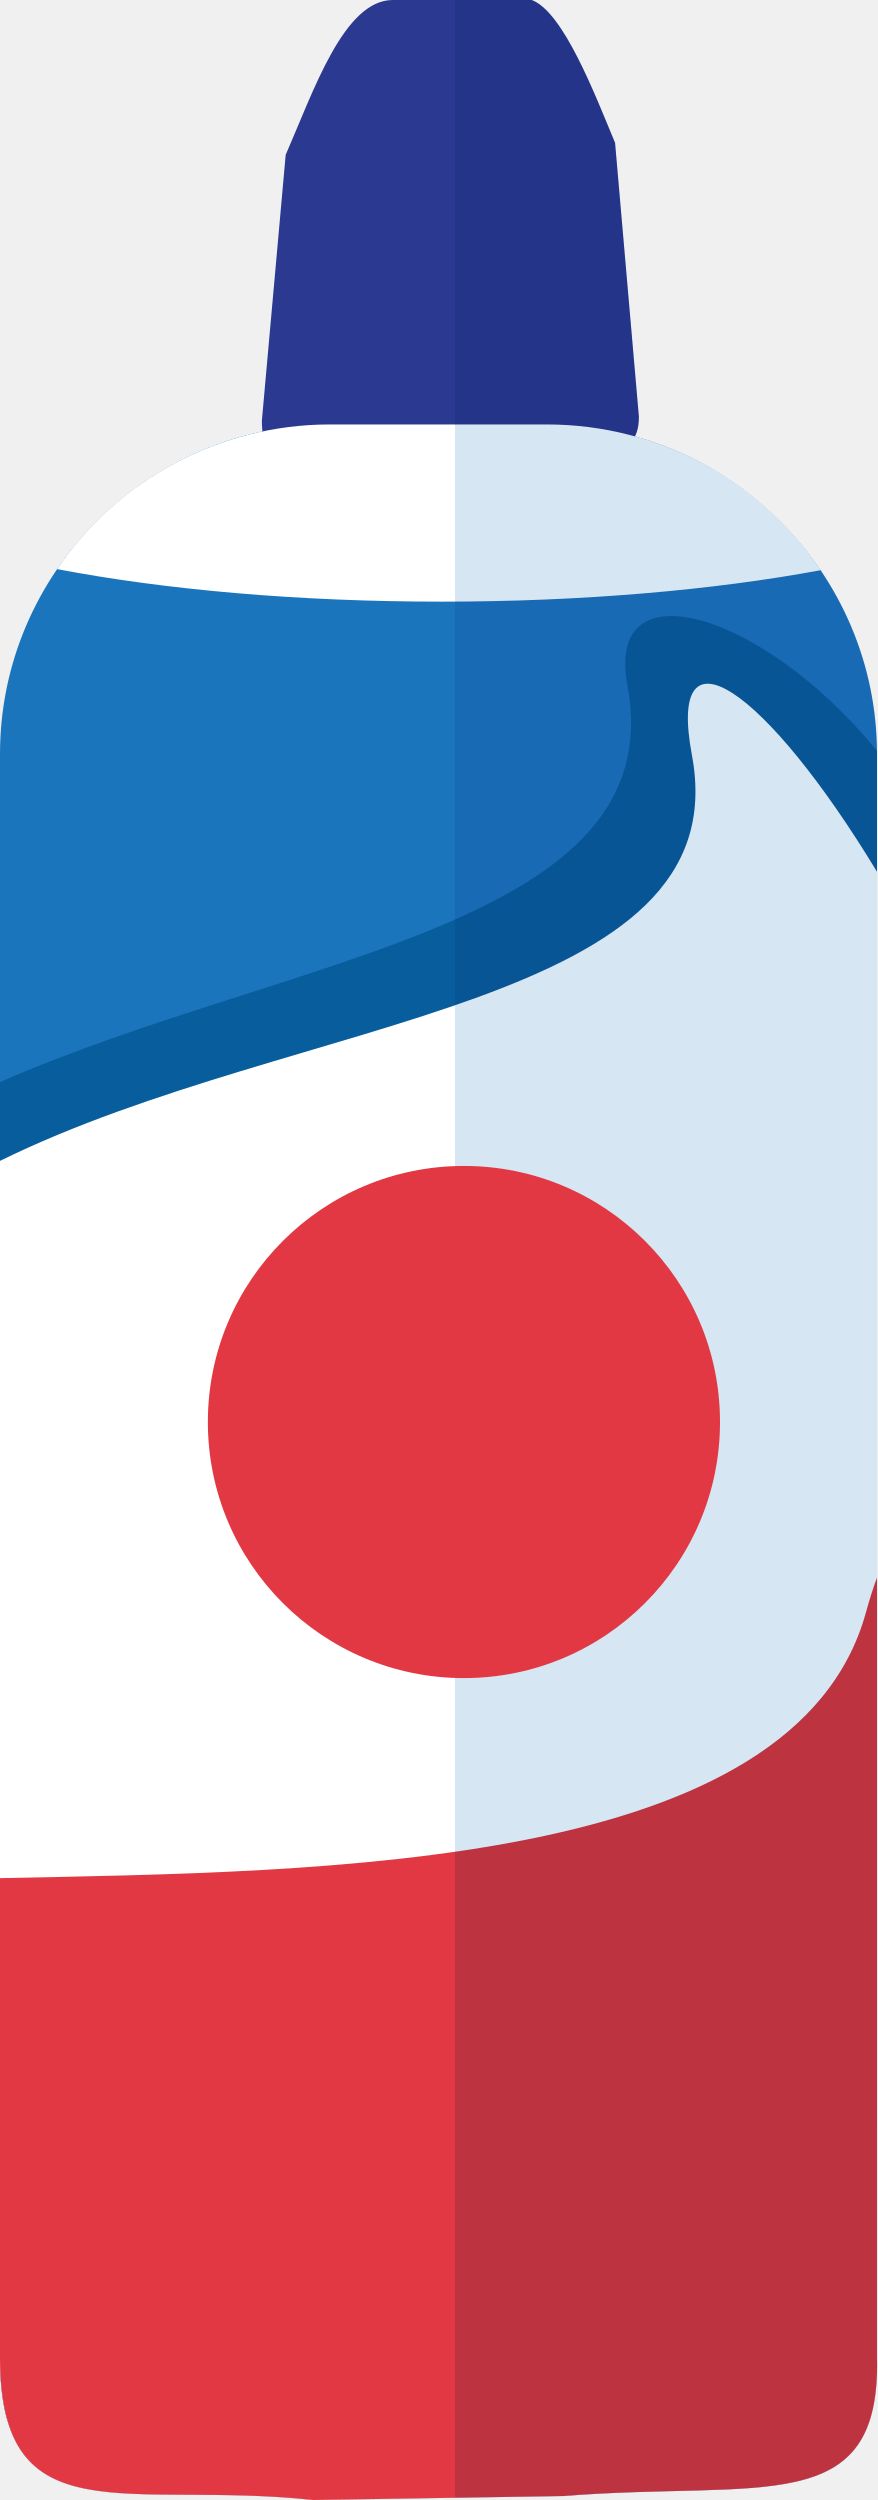
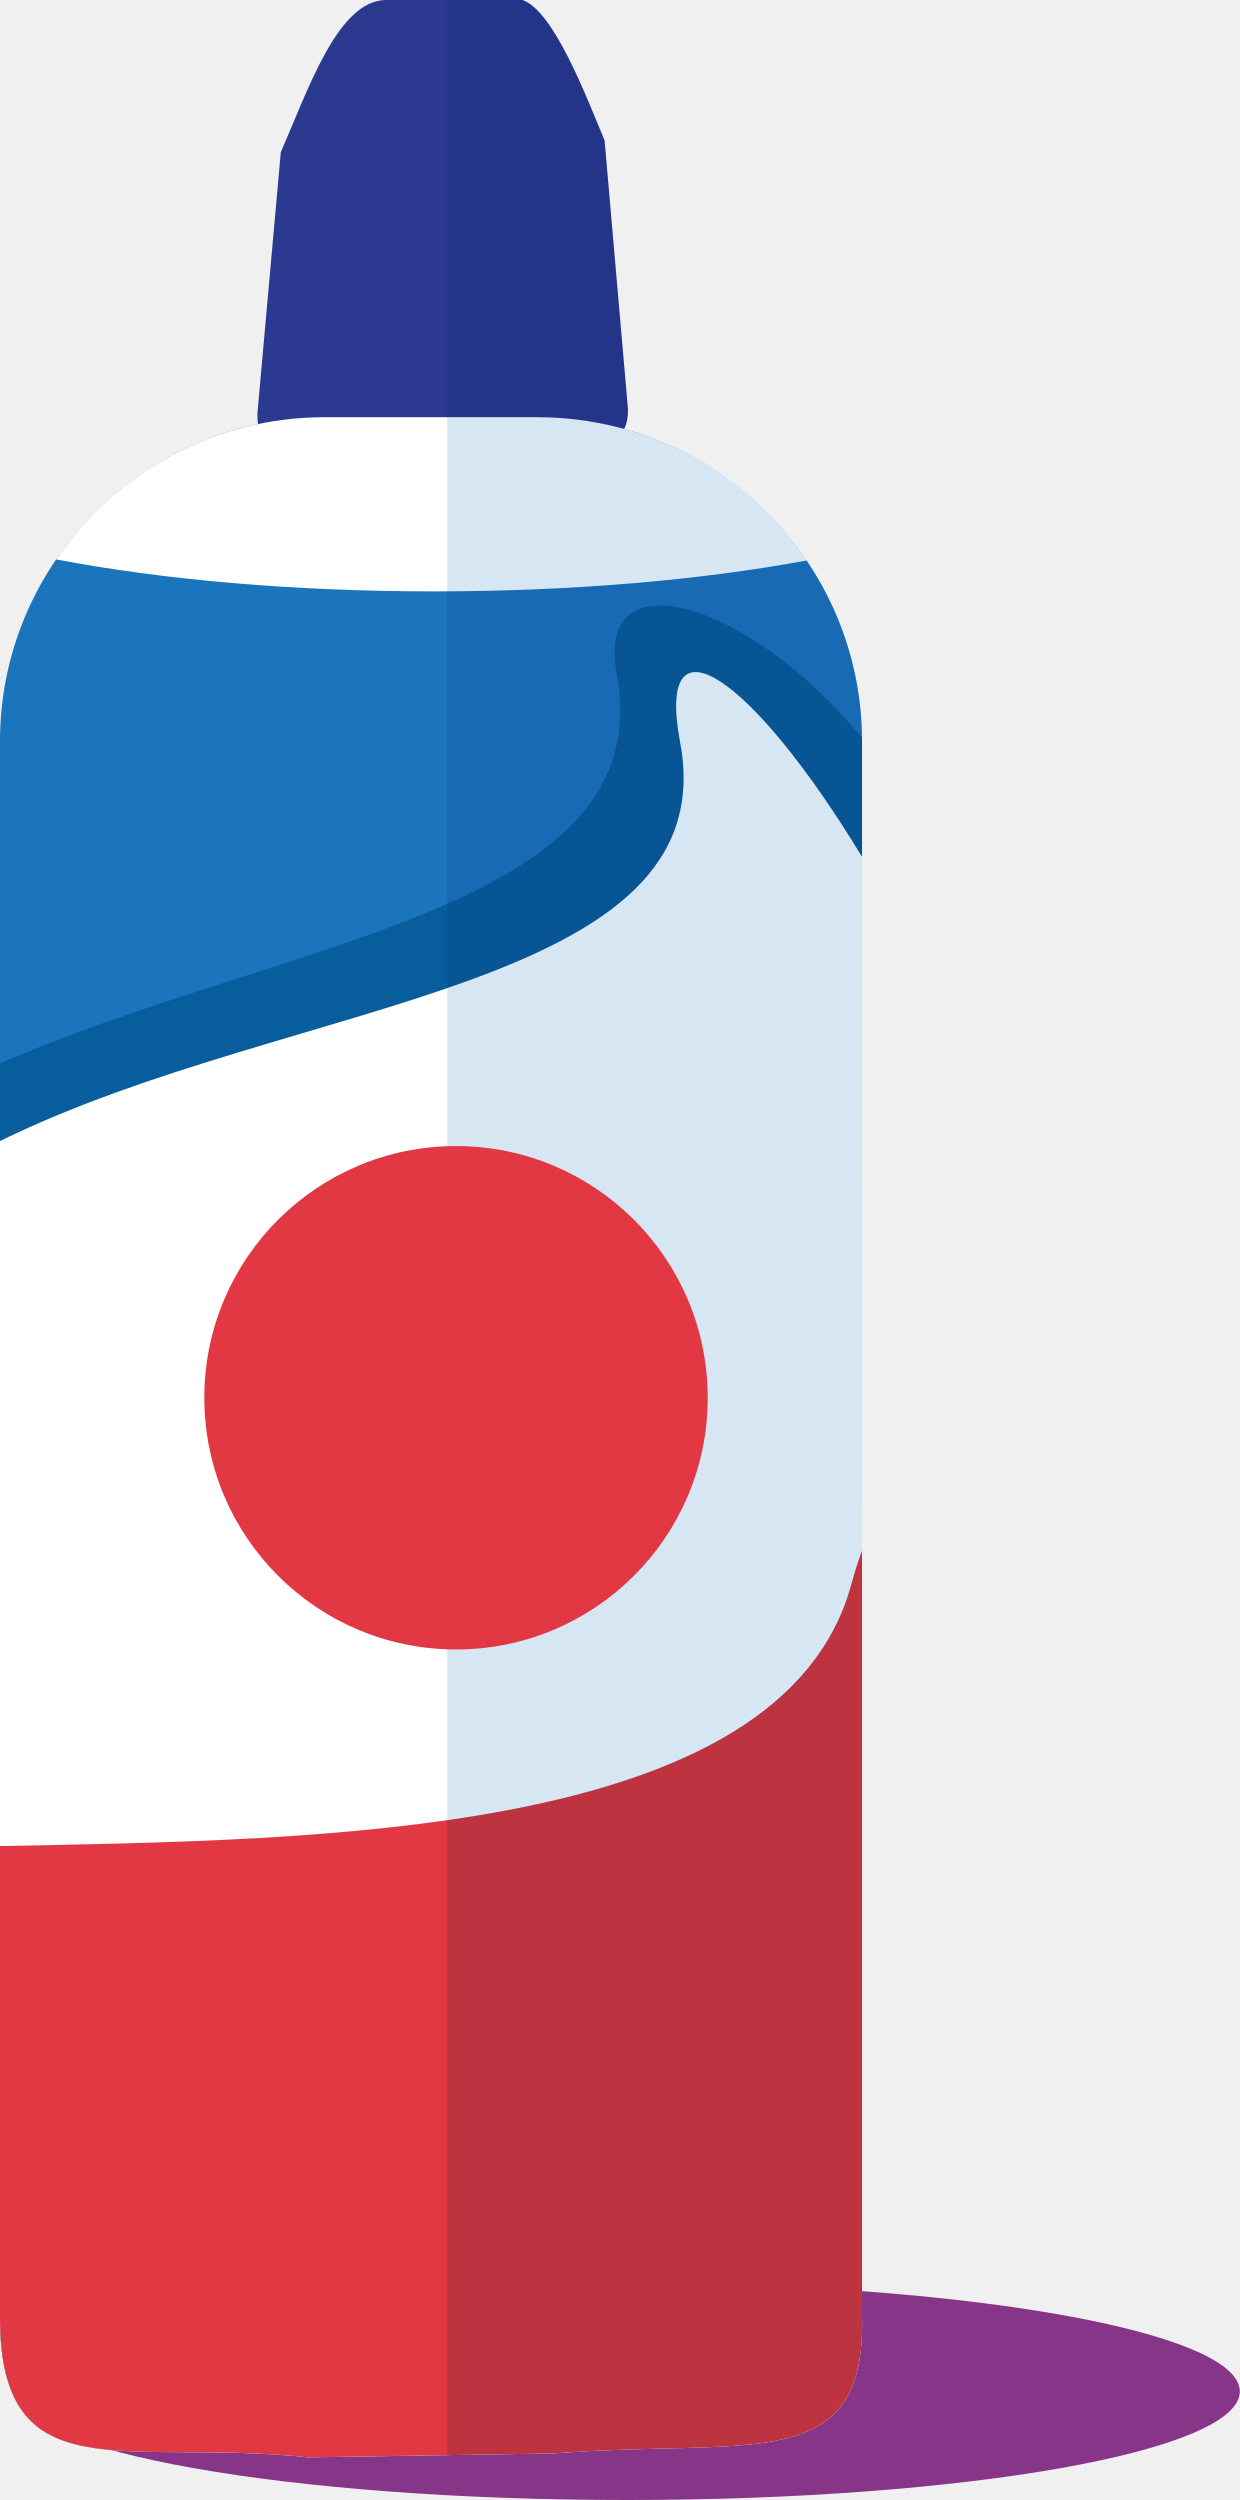
- <svg xmlns="http://www.w3.org/2000/svg" viewBox="0 0 316.34 901.69">
+ <svg xmlns="http://www.w3.org/2000/svg" viewBox="0 0 454.93 917.34">
  <defs>
-     <style>.cls-1{isolation:isolate;}.cls-2,.cls-7{fill:#1b75bc;}.cls-3{fill:#2b3990;}.cls-4{fill:#085e9c;}.cls-5{fill:#fff;}.cls-6{fill:#e23843;}.cls-7{opacity:0.18;mix-blend-mode:multiply;}</style>
+     <style>.cls-1{isolation:isolate;}.cls-2{fill:#863588;}.cls-3,.cls-8{fill:#1b75bc;}.cls-4{fill:#2b3990;}.cls-5{fill:#085e9c;}.cls-6{fill:#fff;}.cls-7{fill:#e23843;}.cls-8{opacity:0.18;mix-blend-mode:multiply;}</style>
  </defs>
  <g class="cls-1">
    <g id="Layer_2" data-name="Layer 2">
      <g id="Layer_7" data-name="Layer 7">
-         <path class="cls-2" d="M203.24,900.26l-90.17,1.43C45.8,894.53,0,915.5,0,850.16V271.94C0,206.6,53.46,153.14,118.79,153.14h78.72c65.34,0,118.79,53.46,118.79,118.79V850.16C317.74,908.85,274.8,894.53,203.24,900.26Z" />
-         <path class="cls-3" d="M196.08,160.3l-73,1.43c-17.72,0-28.63,7.7-28.63-10l8.59-95.89C113.07,32.92,124,0,141.69,0h50.09c11.45,4.29,22.9,34.35,30.06,51.53l8.59,98.76C230.43,168,213.8,160.3,196.08,160.3Z" />
-         <path class="cls-4" d="M316.29,270.79c-41-50.23-98.19-67.15-90-23.7C242.54,333.92,105.88,344,0,390.26V850.16c0,9.16.9,16.62,2.63,22.7,19.47,9.77,52.72,3.53,94.12,7.93l90.17-1.43c71.56-5.73,114.5,8.59,113.07-50.09l16.32-279.09V271.94C316.31,271.55,316.3,271.17,316.29,270.79Z" />
-         <path class="cls-5" d="M249.56,272.38C266.69,363.75,107.5,365.79,0,418.7V850.16c0,65.34,45.8,44.37,113.07,51.53l90.17-1.43c71.56-5.73,114.5,8.59,113.07-50.09V314.41C276.24,248.27,240.35,223.24,249.56,272.38Z" />
-         <path class="cls-5" d="M159.35,217c51,0,98.15-4.2,136.65-11.34a118.92,118.92,0,0,0-98.48-52.57H118.79a118.91,118.91,0,0,0-98.21,52.17C59.47,212.69,107.43,217,159.35,217Z" />
-         <path class="cls-6" d="M203.24,900.26c71.56-5.73,114.5,8.59,113.07-50.09V569q-2.15,5.82-4,12.61C286.77,674.26,117.65,675,0,677.4V850.16c0,65.34,45.8,44.37,113.07,51.53Z" />
-         <path class="cls-7" d="M316.31,271.94c0-54.45-37.13-100.65-87.33-114.53a14.83,14.83,0,0,0,1.45-7.13l-8.59-98.76C214.69,34.35,203.24,4.29,191.79,0H164.11V900.88l39.12-.62c71.56-5.73,114.5,8.59,113.07-50.09Z" />
-         <circle class="cls-6" cx="167.33" cy="512.89" r="92.36" />
+         <ellipse class="cls-2" cx="230.11" cy="877.51" rx="224.82" ry="39.83" />
+         <path class="cls-3" d="M203.24,900.26l-90.17,1.43C45.8,894.53,0,915.5,0,850.16V271.94C0,206.6,53.46,153.14,118.79,153.14h78.72c65.34,0,118.79,53.46,118.79,118.79V850.16C317.74,908.85,274.8,894.53,203.24,900.26Z" />
+         <path class="cls-4" d="M196.08,160.3l-73,1.43c-17.72,0-28.63,7.7-28.63-10l8.59-95.89C113.07,32.92,124,0,141.69,0h50.09c11.45,4.29,22.9,34.35,30.06,51.53l8.59,98.76C230.43,168,213.8,160.3,196.08,160.3Z" />
+         <path class="cls-5" d="M316.29,270.79c-41-50.23-98.19-67.15-90-23.7C242.54,333.92,105.88,344,0,390.26V850.16c0,9.16.9,16.62,2.63,22.7,19.47,9.77,52.72,3.53,94.12,7.93l90.17-1.43c71.56-5.73,114.5,8.59,113.07-50.09l16.32-279.09V271.94C316.31,271.55,316.3,271.17,316.29,270.79Z" />
+         <path class="cls-6" d="M249.56,272.38C266.69,363.75,107.5,365.79,0,418.7V850.16c0,65.34,45.8,44.37,113.07,51.53l90.17-1.43c71.56-5.73,114.5,8.59,113.07-50.09V314.41C276.24,248.27,240.35,223.24,249.56,272.38Z" />
+         <path class="cls-6" d="M159.35,217c51,0,98.15-4.2,136.65-11.34a118.92,118.92,0,0,0-98.48-52.57H118.79a118.91,118.91,0,0,0-98.21,52.17C59.47,212.69,107.43,217,159.35,217Z" />
+         <path class="cls-7" d="M203.24,900.26c71.56-5.73,114.5,8.59,113.07-50.09V569q-2.15,5.82-4,12.61C286.77,674.26,117.65,675,0,677.4V850.16c0,65.34,45.8,44.37,113.07,51.53Z" />
+         <path class="cls-8" d="M316.31,271.94c0-54.45-37.13-100.65-87.33-114.53a14.83,14.83,0,0,0,1.45-7.13l-8.59-98.76C214.69,34.35,203.24,4.29,191.79,0H164.11V900.88l39.12-.62c71.56-5.73,114.5,8.59,113.07-50.09Z" />
+         <circle class="cls-7" cx="167.33" cy="512.89" r="92.36" />
      </g>
    </g>
  </g>
</svg>
